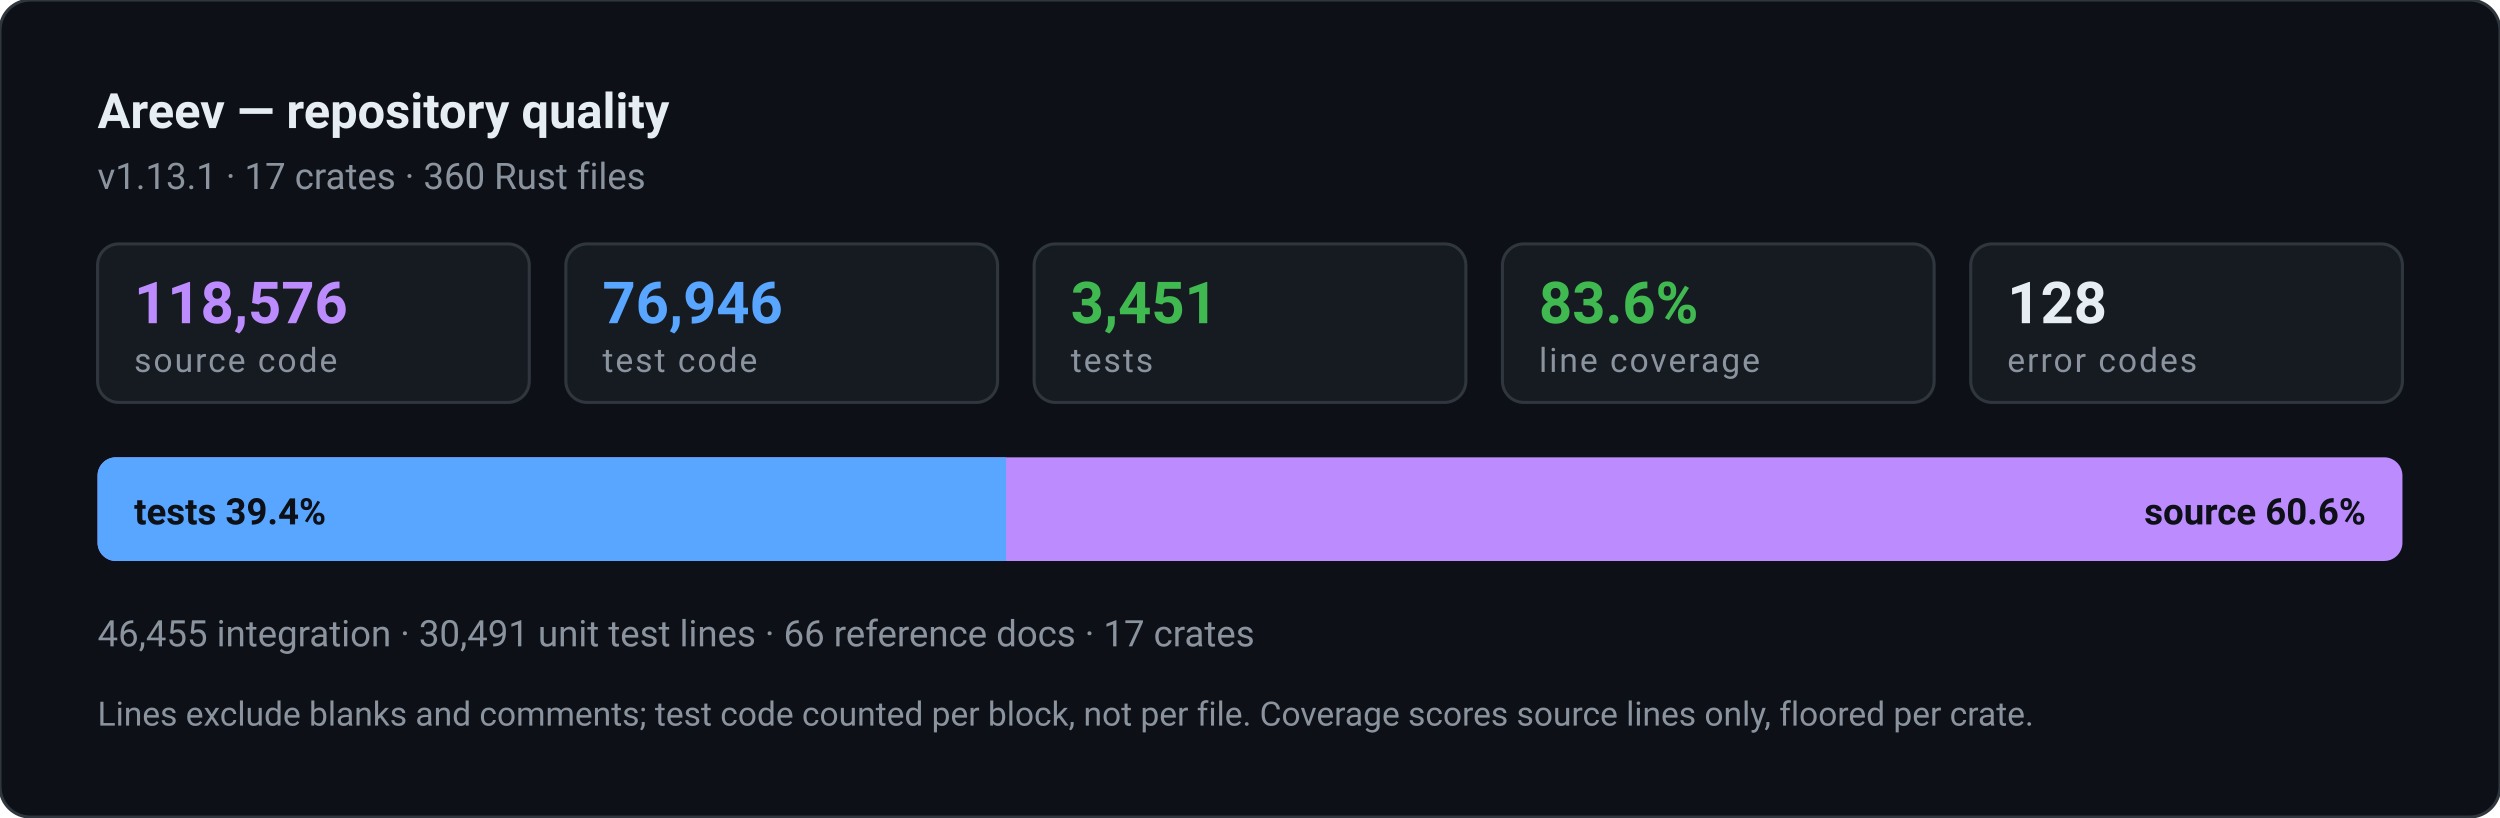
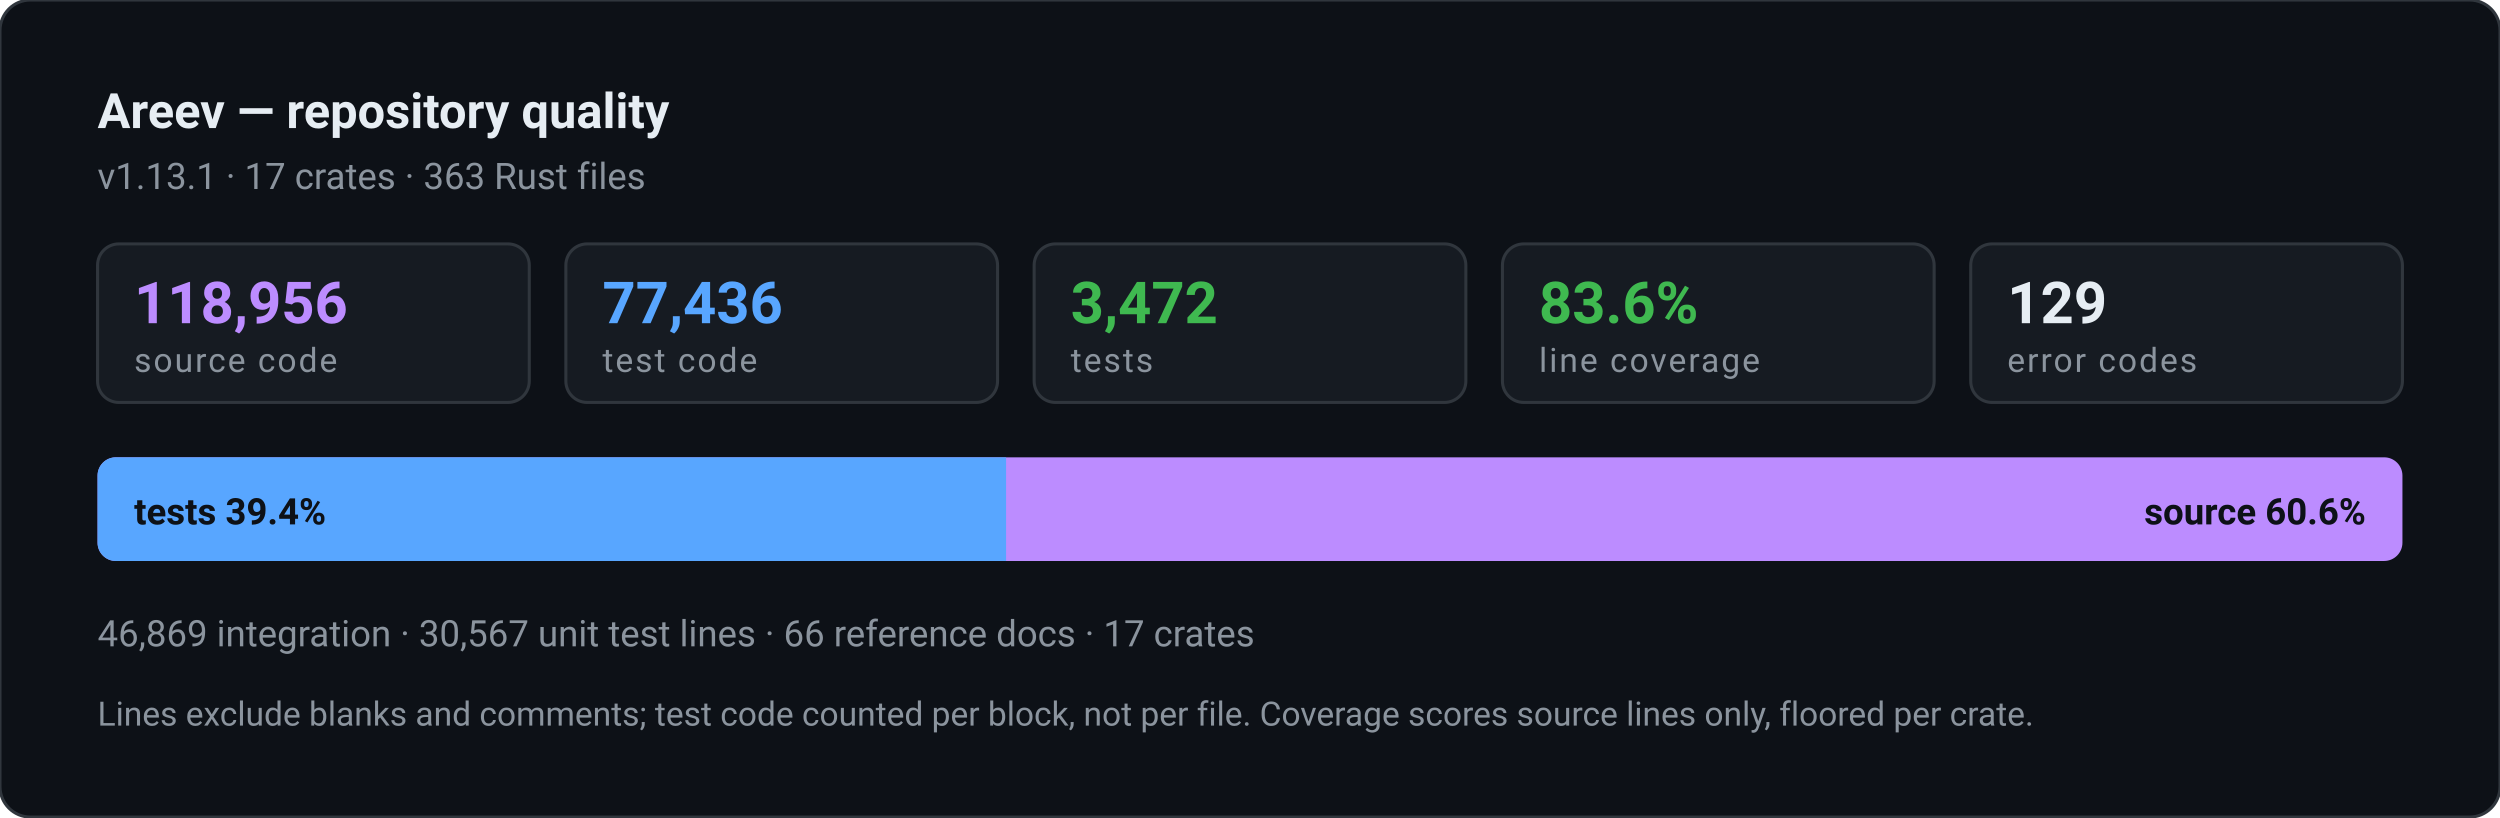
- <svg xmlns="http://www.w3.org/2000/svg" width="820" height="268" viewBox="0 0 820 268" role="img" aria-label="Areev repository quality: 76,946 lines of test code against 118,576 lines of source, 3,451 tests, 83.6% line coverage">
+ <svg xmlns="http://www.w3.org/2000/svg" width="820" height="268" viewBox="0 0 820 268" role="img" aria-label="Areev repository quality: 77,436 lines of test code against 118,956 lines of source, 3,472 tests, 83.6% line coverage">
  <style>text{font-family:ui-sans-serif,-apple-system,"Segoe UI",Roboto,Helvetica,Arial,sans-serif}.n{font-weight:700;font-variant-numeric:tabular-nums}.l{font-size:11px;letter-spacing:.06em;text-transform:uppercase}</style>
  <rect width="820" height="268" rx="10" fill="#0d1117" stroke="#30363d" />
  <text x="32" y="42" class="n" font-size="16" fill="#e6edf3">Areev — repository quality</text>
-   <text x="32" y="62" font-size="12" fill="#8b949e">v1.13.1 · 17 crates · 360 Rust files</text>
+   <text x="32" y="62" font-size="12" fill="#8b949e">v1.13.1 · 17 crates · 363 Rust files</text>
  <rect x="32.0" y="80" width="141.6" height="52" rx="7" fill="#161b22" stroke="#30363d" />
-   <text x="44.0" y="106" class="n" font-size="19" fill="#bc8cff">118,576</text>
+   <text x="44.0" y="106" class="n" font-size="19" fill="#bc8cff">118,956</text>
  <text x="44.0" y="122" class="l" fill="#8b949e">source code</text>
  <rect x="185.6" y="80" width="141.6" height="52" rx="7" fill="#161b22" stroke="#30363d" />
-   <text x="197.6" y="106" class="n" font-size="19" fill="#58a6ff">76,946</text>
+   <text x="197.6" y="106" class="n" font-size="19" fill="#58a6ff">77,436</text>
  <text x="197.6" y="122" class="l" fill="#8b949e">test code</text>
  <rect x="339.2" y="80" width="141.6" height="52" rx="7" fill="#161b22" stroke="#30363d" />
-   <text x="351.2" y="106" class="n" font-size="19" fill="#3fb950">3,451</text>
+   <text x="351.2" y="106" class="n" font-size="19" fill="#3fb950">3,472</text>
  <text x="351.2" y="122" class="l" fill="#8b949e">tests</text>
  <rect x="492.8" y="80" width="141.6" height="52" rx="7" fill="#161b22" stroke="#30363d" />
  <text x="504.8" y="106" class="n" font-size="19" fill="#3fb950">83.6%</text>
  <text x="504.8" y="122" class="l" fill="#8b949e">line coverage</text>
  <rect x="646.4" y="80" width="141.6" height="52" rx="7" fill="#161b22" stroke="#30363d" />
-   <text x="658.4" y="106" class="n" font-size="19" fill="#e6edf3">128</text>
+   <text x="658.4" y="106" class="n" font-size="19" fill="#e6edf3">129</text>
  <text x="658.4" y="122" class="l" fill="#8b949e">error codes</text>
  <rect x="32" y="150" width="756" height="34" rx="6" fill="#bc8cff" />
  <path d="M32 156a6 6 0 0 1 6-6h292v34h-292a6 6 0 0 1-6-6z" fill="#58a6ff" />
  <text x="44" y="172" class="n" font-size="12" fill="#0d1117">tests 39.4%</text>
  <text x="776" y="172" class="n" font-size="12" fill="#0d1117" text-anchor="end">source 60.6%</text>
-   <text x="32" y="212" font-size="12" fill="#8b949e">46,455 integration · 30,491 unit test lines · 66 reference docs · 17 crates</text>
+   <text x="32" y="212" font-size="12" fill="#8b949e">46,869 integration · 30,567 unit test lines · 66 reference docs · 17 crates</text>
  <text x="32" y="238" font-size="11" fill="#8b949e">Lines exclude blanks and comments; test code counted per block, not per file. Coverage scores source lines only, floored per crate.</text>
</svg>
